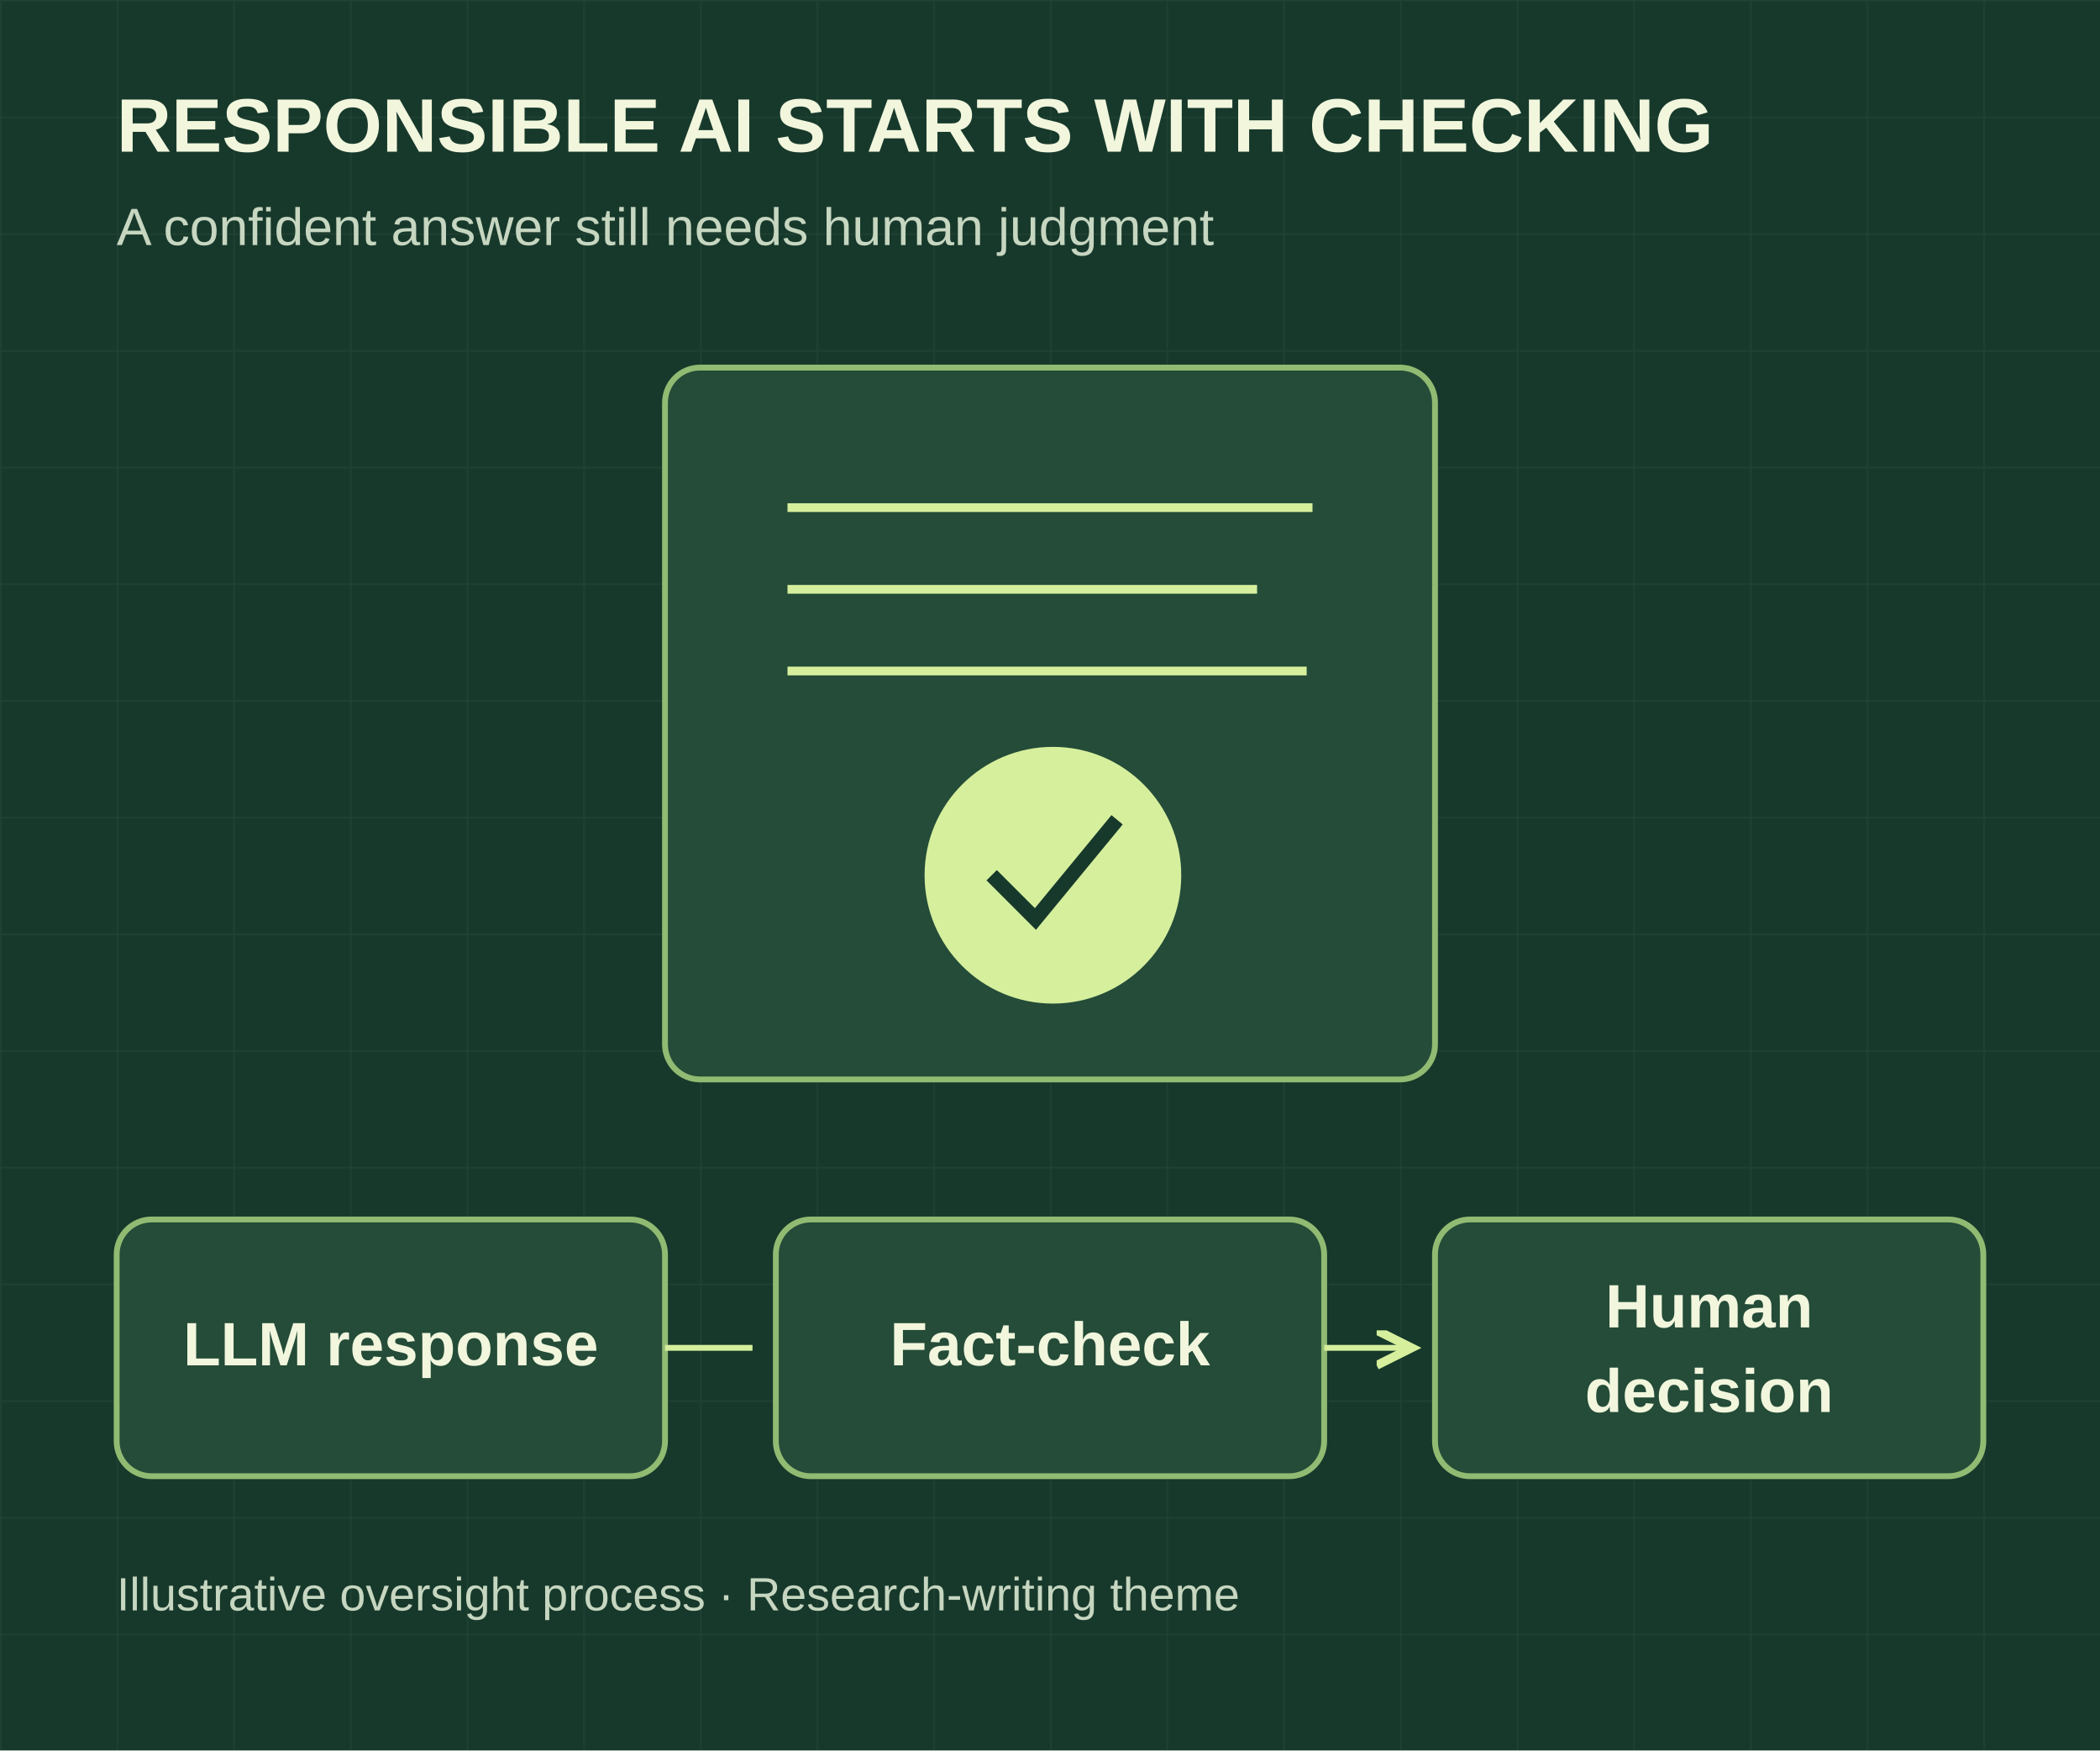
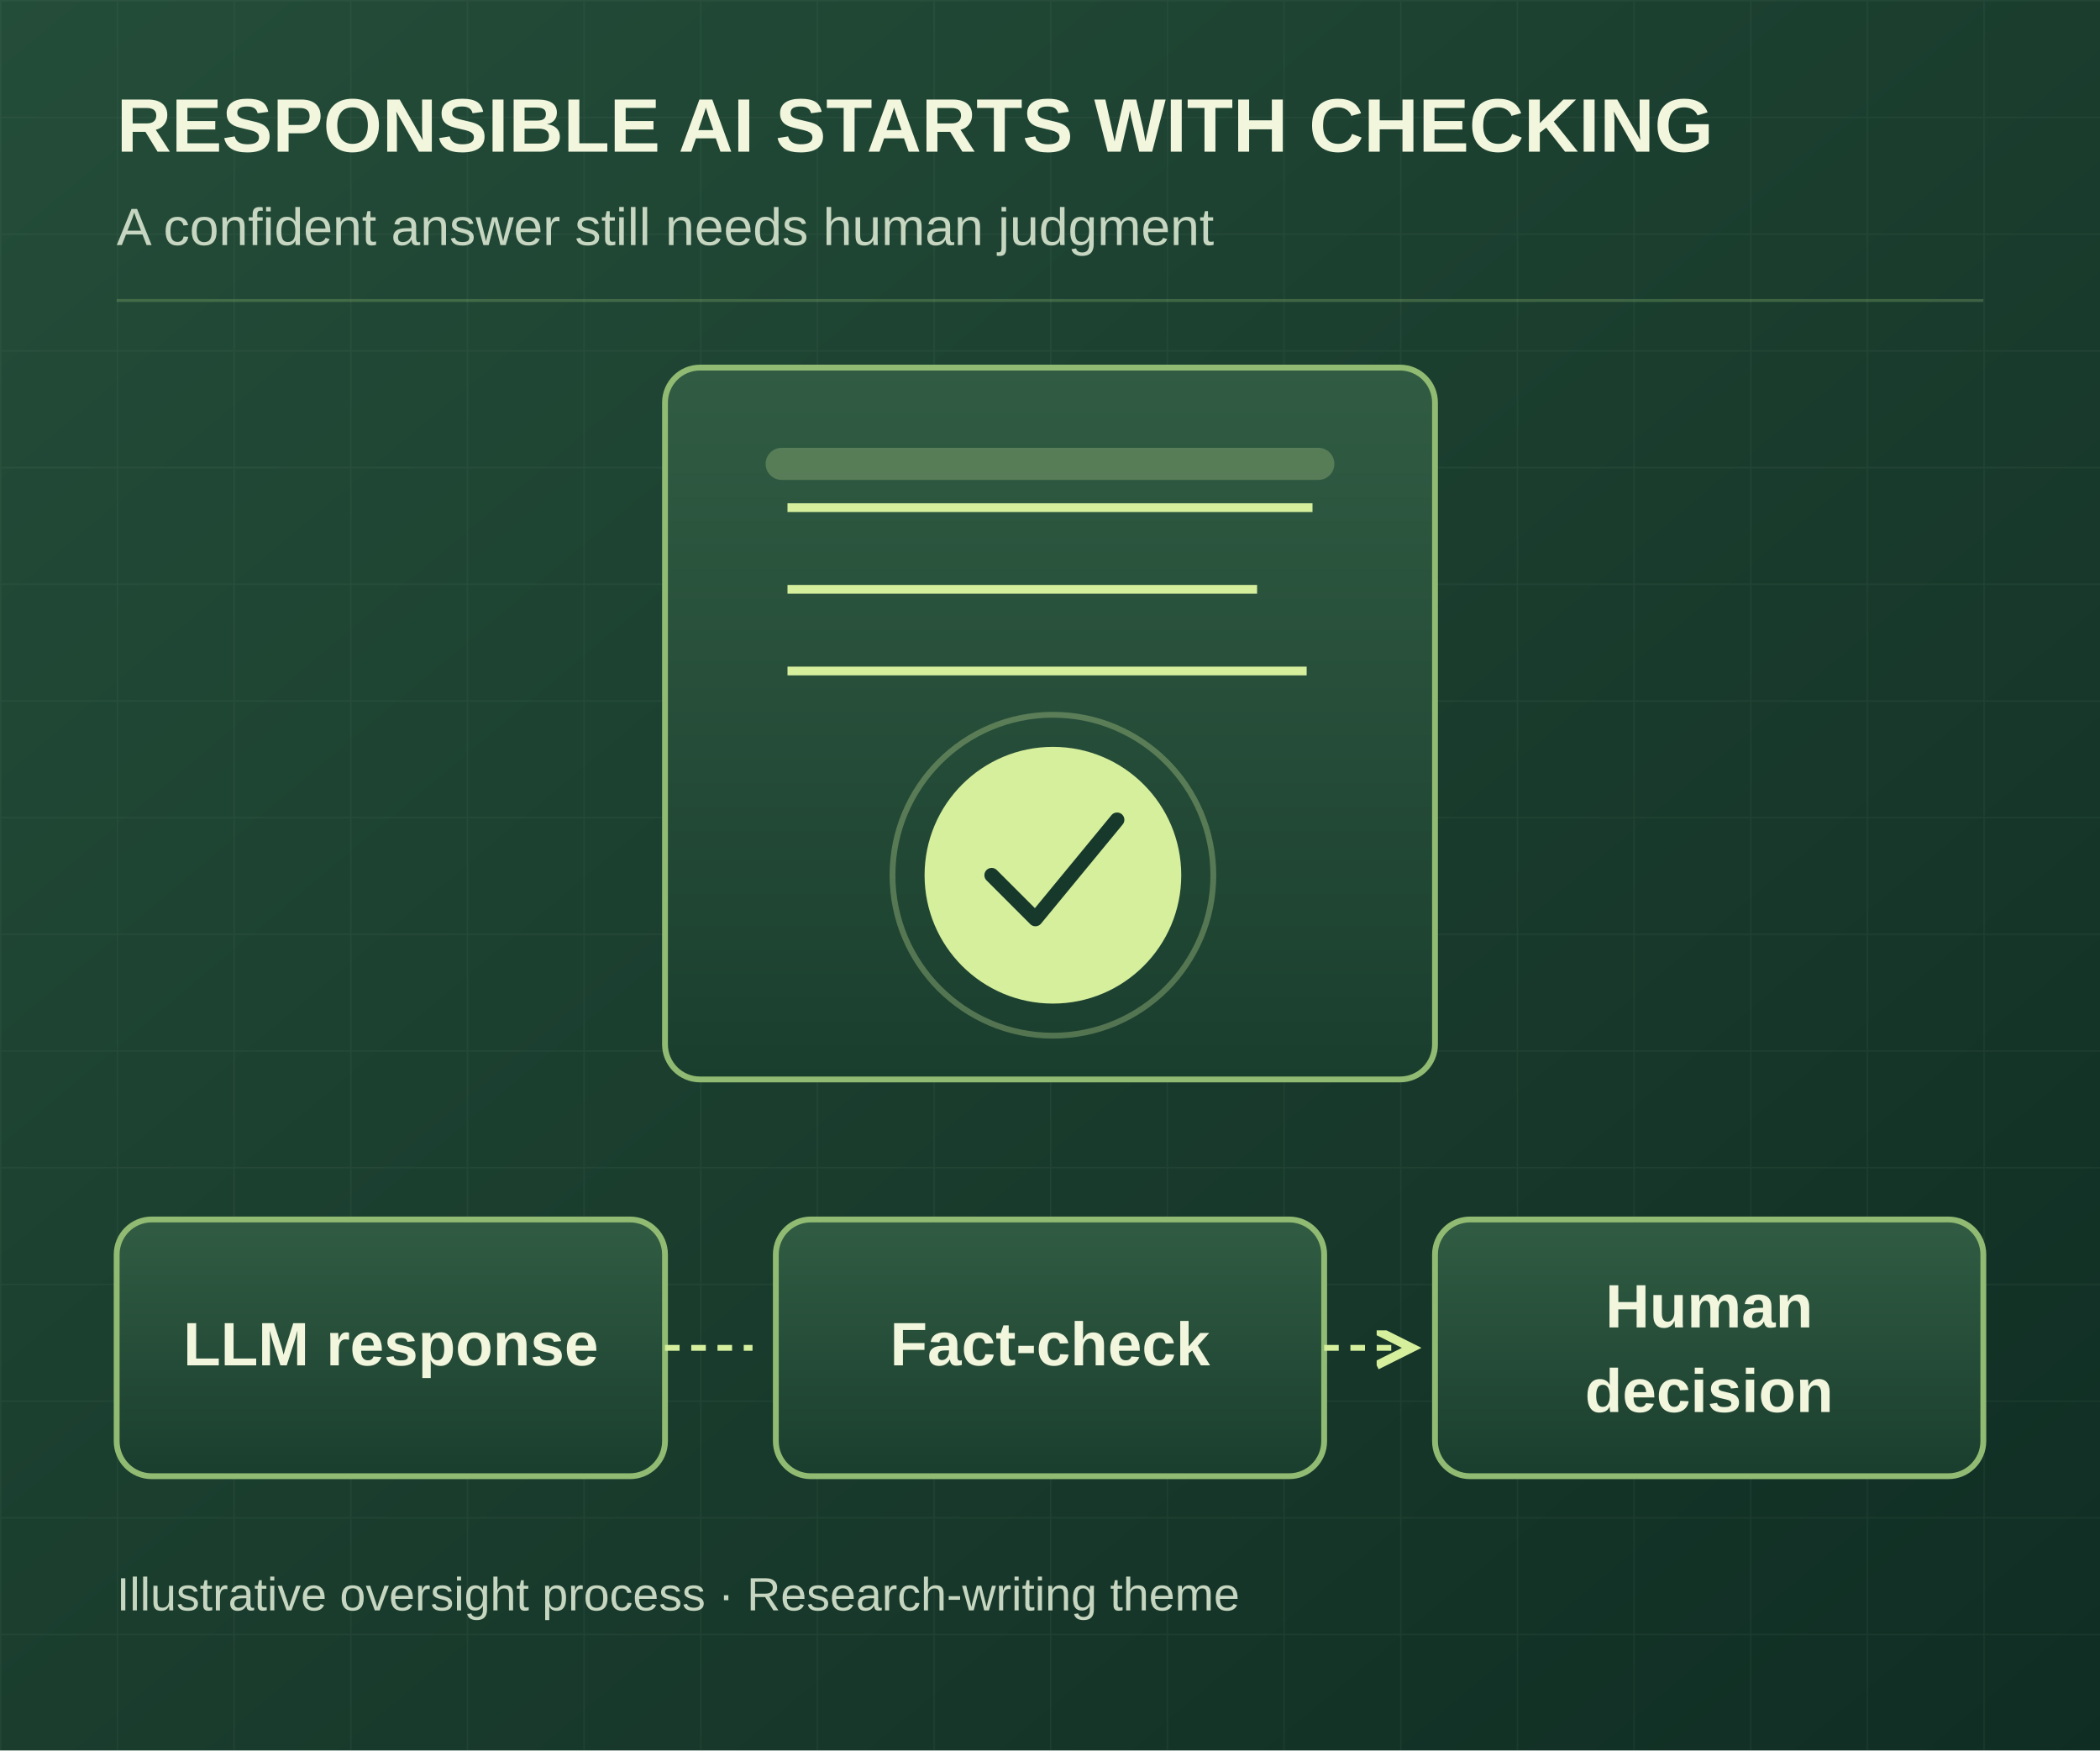
<svg xmlns="http://www.w3.org/2000/svg" viewBox="0 0 720 600">
  <defs>
    <pattern id="grid" width="40" height="40" patternUnits="userSpaceOnUse">
      <path d="M40 0H0V40" fill="none" stroke="#72947a" stroke-opacity=".1" />
    </pattern>
    <marker id="arrow" markerWidth="8" markerHeight="8" refX="6" refY="3" orient="auto">
      <path d="M0 0L6 3L0 6" fill="none" stroke="#d6ef9d" stroke-width="1.5" />
    </marker>
+     <linearGradient id="scene-wash" x2="1" y2="1">
+       <stop stop-color="#244d39" />
+       <stop offset="1" stop-color="#102d23" />
+     </linearGradient>
+     <linearGradient id="panel-wash" x2="0" y2="1">
+       <stop stop-color="#315c43" />
+       <stop offset="1" stop-color="#1a3e2e" />
+     </linearGradient>
  </defs>
-   <rect width="720" height="600" fill="#17392b" />
+   <rect width="720" height="600" fill="url(#scene-wash)" />
  <rect width="720" height="600" fill="url(#grid)" />
  <g font-family="Arial, sans-serif" fill="#f1f6dd">
-     <text x="40" y="52" font-size="26" font-weight="700">RESPONSIBLE AI STARTS WITH CHECKING</text>
-     <text x="40" y="84" font-size="18" fill="#c6d6c0">A confident answer still needs human judgment</text>
-     <rect x="228" y="126" width="264" height="244" rx="12" fill="#244c38" stroke="#91bb72" stroke-width="2" />
+     <text x="40" y="52" font-size="26" font-weight="700" style="font-family:Arial, sans-serif;font-size:26px;font-weight:700;letter-spacing:normal">RESPONSIBLE AI STARTS WITH CHECKING</text>
+     <text x="40" y="84" font-size="18" fill="#c6d6c0" style="font-family:Arial, sans-serif;font-size:18px;font-weight:400;letter-spacing:normal">A confident answer still needs human judgment</text>
+     <path d="M40 103H680" stroke="#91bb72" stroke-opacity=".3" fill="none" />
+     <rect x="228" y="126" width="264" height="244" rx="12" fill="url(#panel-wash)" stroke="#91bb72" stroke-width="2" />
    <g stroke="#d6ef9d" stroke-width="3">
      <path d="M270 174H450M270 202H431M270 230H448" fill="none" />
    </g>
    <circle cx="361" cy="300" r="44" fill="#d6ef9d" />
-     <path d="M340 300L355 315L383 281" fill="none" stroke="#17392b" stroke-width="5" />
-     <g fill="#244c38" stroke="#91bb72" stroke-width="2">
+     <path d="M340 300L355 315L383 281" fill="none" stroke="#17392b" stroke-width="5" class="illustration-motion ai-check" stroke-linecap="round" stroke-linejoin="round" />
+     <g fill="url(#panel-wash)" stroke="#91bb72" stroke-width="2">
      <rect x="40" y="418" width="188" height="88" rx="12" />
      <rect x="266" y="418" width="188" height="88" rx="12" />
      <rect x="492" y="418" width="188" height="88" rx="12" />
    </g>
    <g font-size="21" font-weight="700" text-anchor="middle">
-       <text x="134" y="468">LLM response</text>
-       <text x="360" y="468">Fact-check</text>
-       <text x="586" y="455">Human</text>
-       <text x="586" y="484">decision</text>
+       <text x="134" y="468" style="font-family:Arial, sans-serif;font-size:21px;font-weight:700;letter-spacing:normal">LLM response</text>
+       <text x="360" y="468" style="font-family:Arial, sans-serif;font-size:21px;font-weight:700;letter-spacing:normal">Fact-check</text>
+       <text x="586" y="455" style="font-family:Arial, sans-serif;font-size:21px;font-weight:700;letter-spacing:normal">Human</text>
+       <text x="586" y="484" style="font-family:Arial, sans-serif;font-size:21px;font-weight:700;letter-spacing:normal">decision</text>
    </g>
-     <path d="M228 462H258M454 462H484" stroke="#d6ef9d" stroke-width="2" marker-end="url(#arrow)" />
-     <text x="40" y="552" font-size="16" fill="#c6d6c0">Illustrative oversight process · Research-writing theme</text>
+     <path d="M228 462H258M454 462H484" stroke="#d6ef9d" stroke-width="2" marker-end="url(#arrow)" class="illustration-motion process-flow" stroke-dasharray="5 4" />
+     <text x="40" y="552" font-size="16" fill="#c6d6c0" style="font-family:Arial, sans-serif;font-size:16px;font-weight:400;letter-spacing:normal">Illustrative oversight process · Research-writing theme</text>
+     <path d="M268 159H452" stroke="#d6ef9d" stroke-opacity=".25" stroke-width="11" stroke-linecap="round" class="illustration-motion ai-scan" />
+     <circle cx="361" cy="300" r="55" fill="none" stroke="#d6ef9d" stroke-width="2" opacity=".3" class="illustration-motion verification-halo" />
  </g>
</svg>
